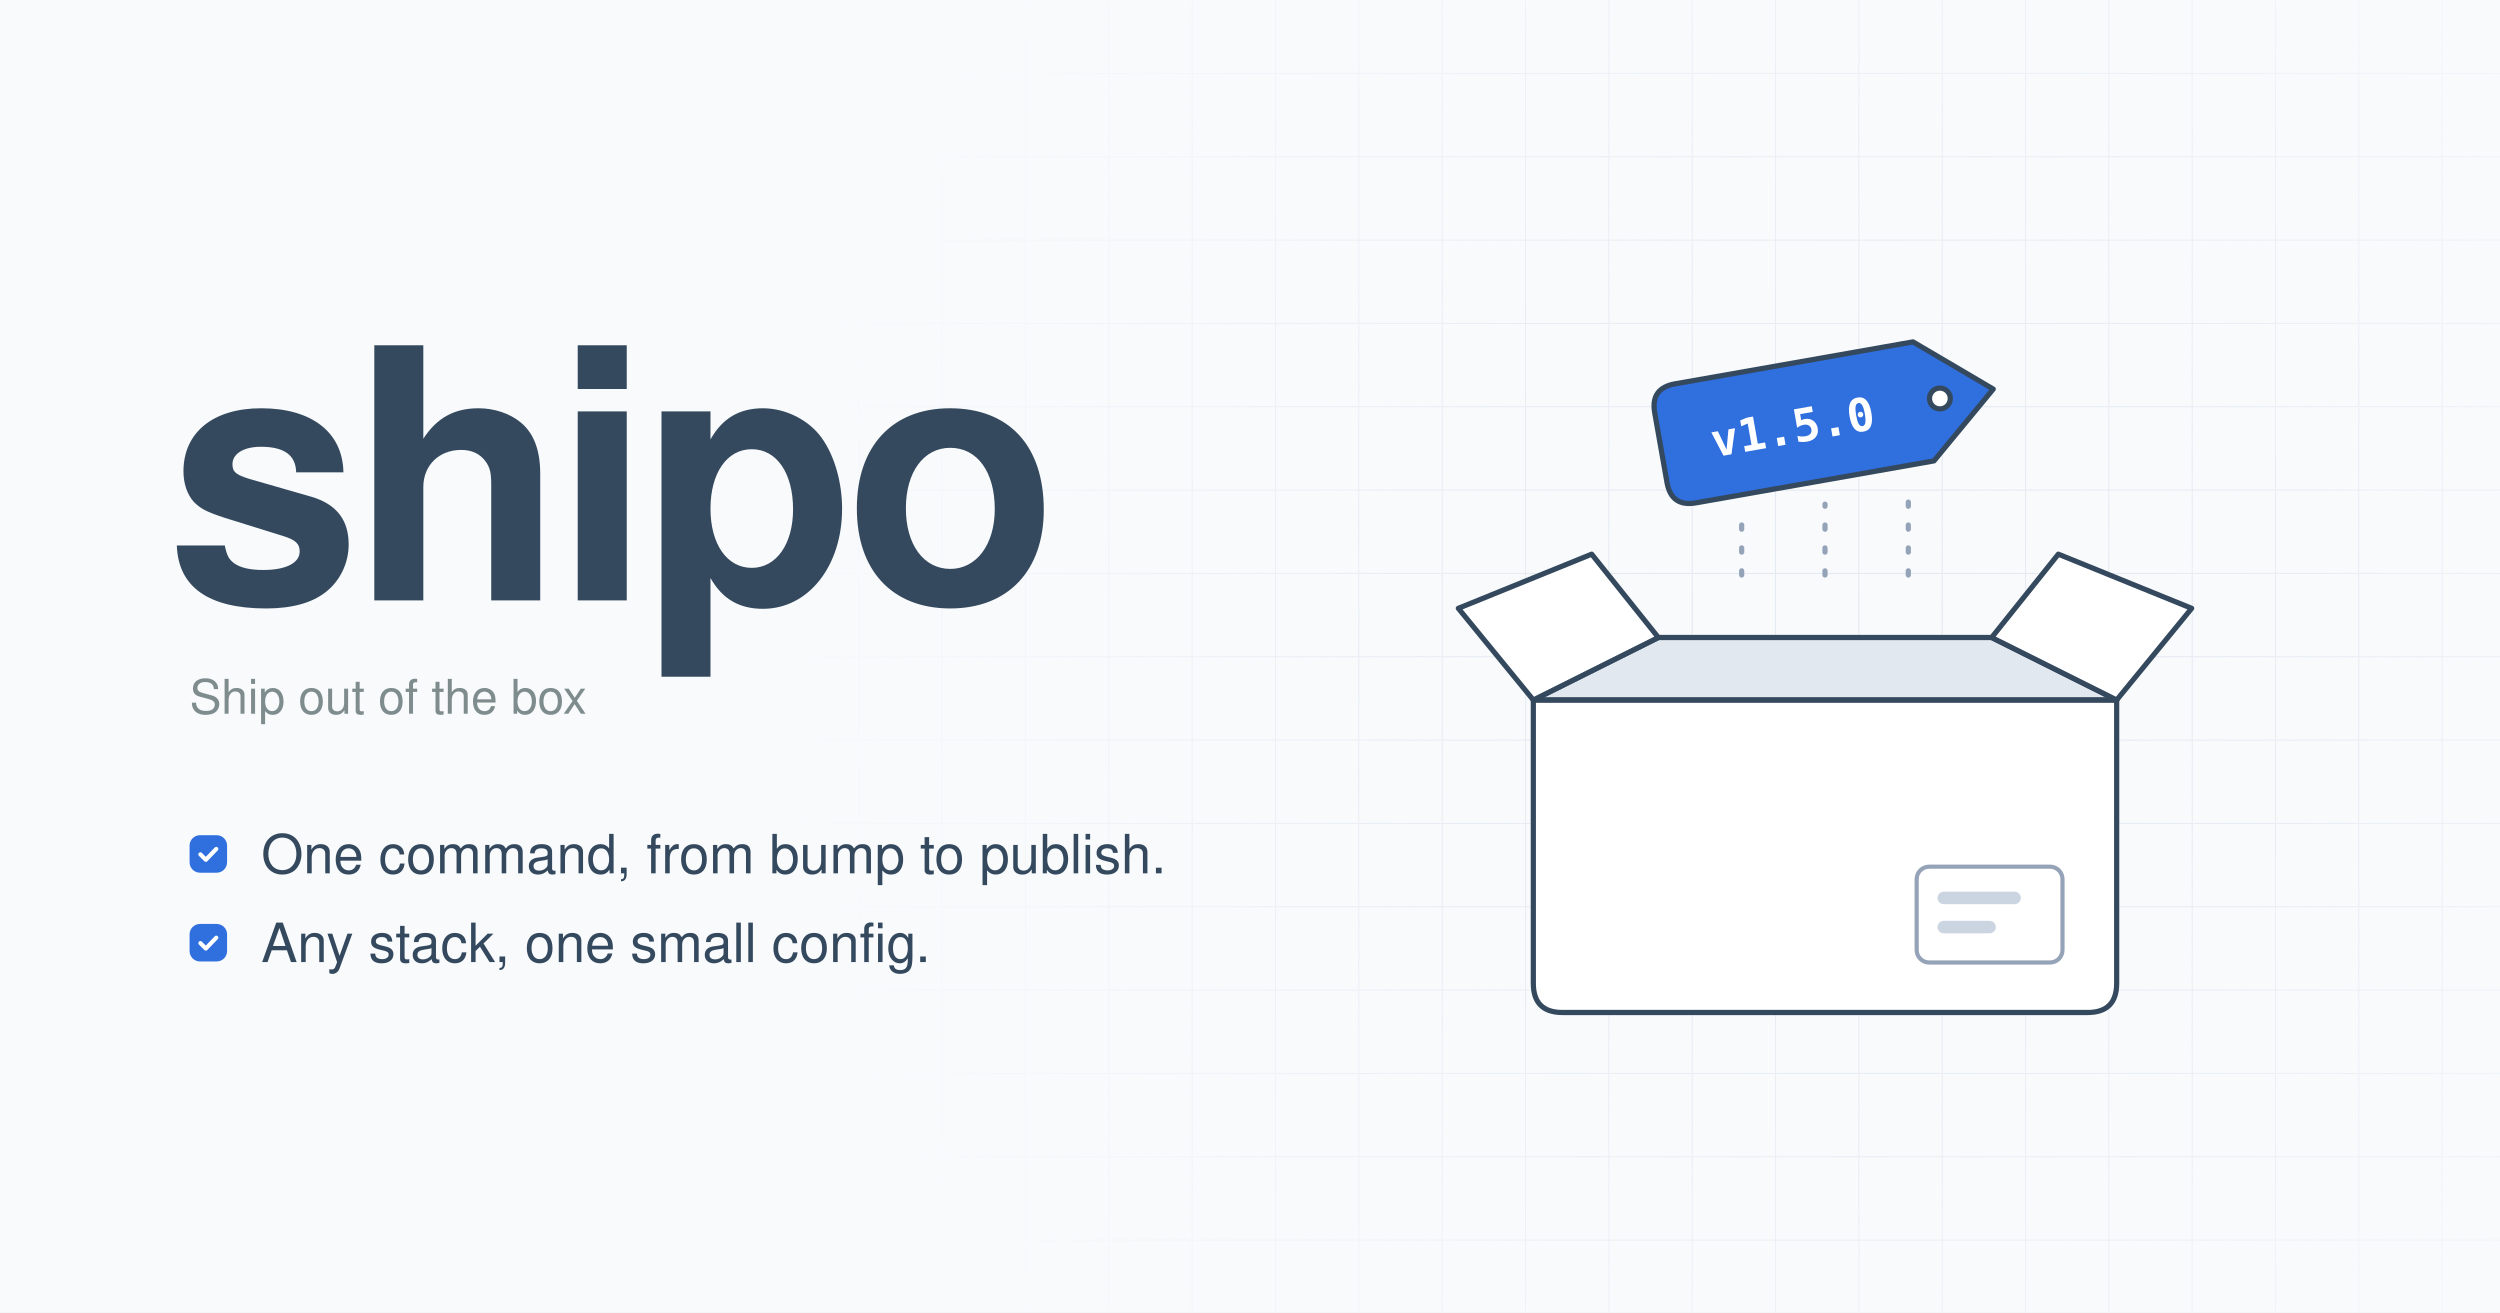
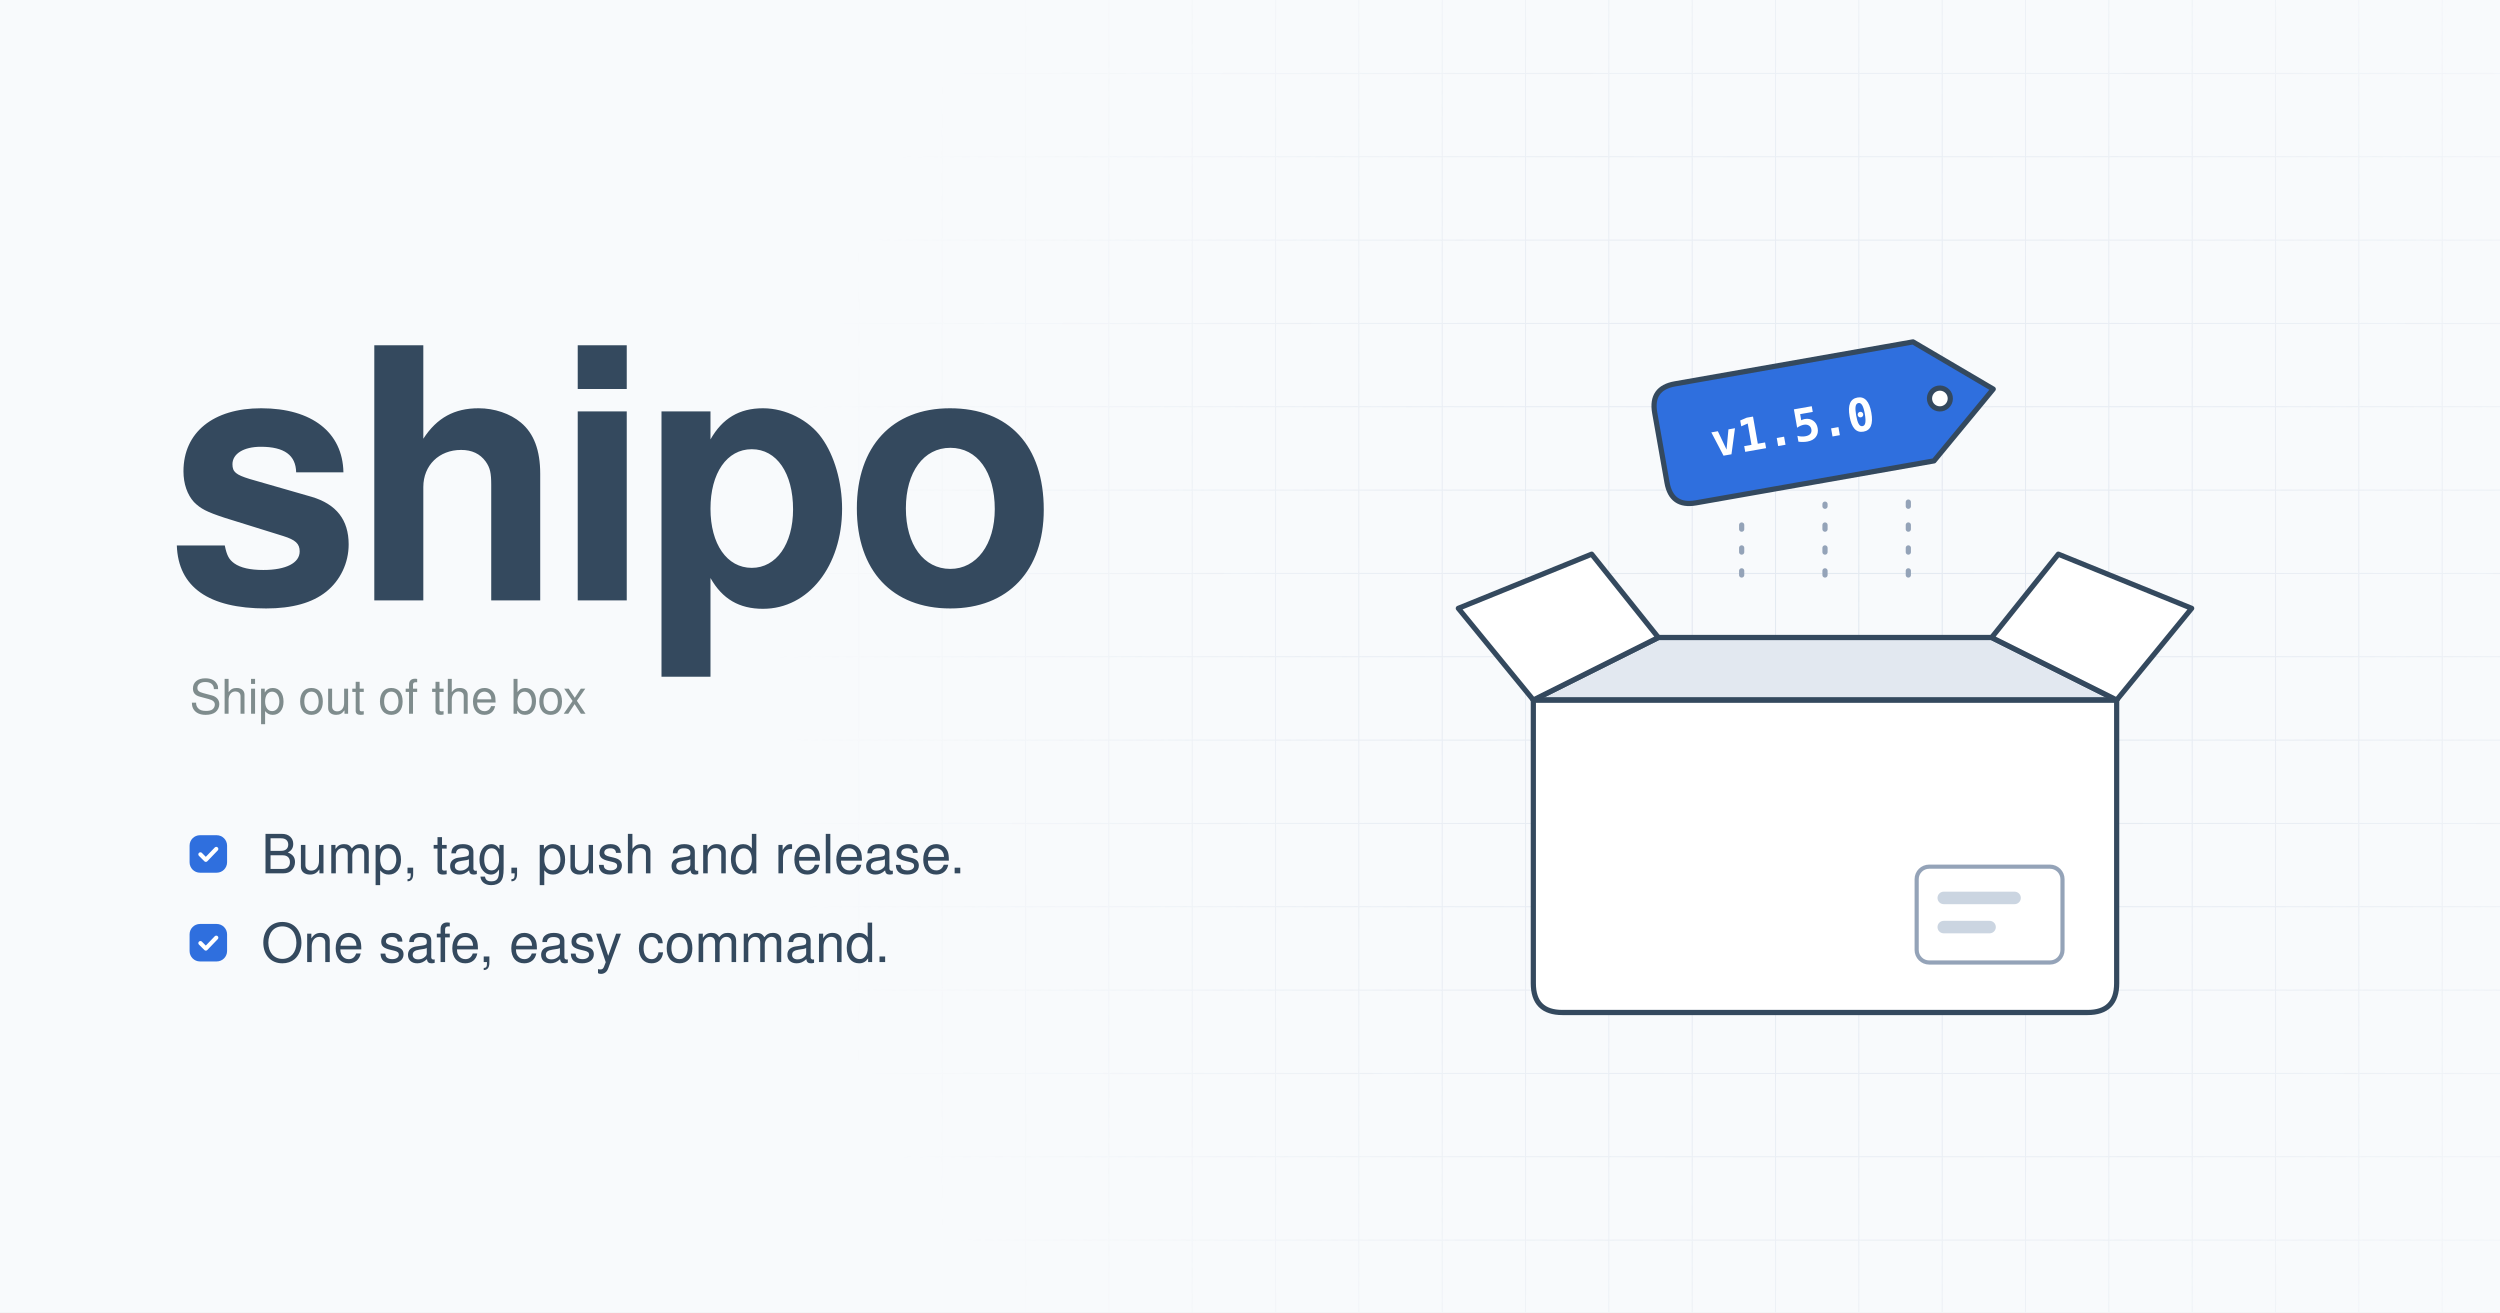
<svg xmlns="http://www.w3.org/2000/svg" viewBox="0 0 1200 630" width="1200" height="630" font-family="Helvetica Neue, Helvetica, Arial, sans-serif">
  <defs>
    <pattern id="grid" width="40" height="40" patternUnits="userSpaceOnUse" x="12.0" y="35.0">
      <path d="M40 0H0V40" fill="none" stroke="#e2e8f0" stroke-width="1" />
    </pattern>
    <radialGradient id="glow" cx="892.0" cy="315.0" r="520" gradientUnits="userSpaceOnUse">
      <stop offset="0" stop-color="#fff" />
      <stop offset=".55" stop-color="#fff" stop-opacity=".55" />
      <stop offset="1" stop-color="#fff" stop-opacity="0" />
    </radialGradient>
    <mask id="fade">
      <rect width="1200" height="630" fill="url(#glow)" />
    </mask>
    <g id="check" fill="#2f6fde">
      <rect x="3" y="3" width="18" height="18" rx="5" />
      <path d="m8.2 12.2 2.6 2.6 5-5.2" fill="none" stroke="#fff" stroke-width="2" stroke-linecap="round" stroke-linejoin="round" />
    </g>
  </defs>
  <rect width="1200" height="630" fill="#f8fafc" />
  <rect width="1200" height="630" fill="url(#grid)" mask="url(#fade)" />
  <text x="80" y="288.2" font-size="168" font-weight="700" fill="#34495e" letter-spacing="-5">shipo</text>
  <text x="91" y="342.6" font-size="22.97" fill="#7f8c8d">Ship out of the box</text>
  <use href="#check" transform="translate(88.0 397.9)" />
-   <text x="125.4" y="419.2" font-size="26" fill="#34495e">One command, from bump to publish.</text>
+   <text x="125.4" y="419.2" font-size="26" fill="#34495e">Bump, tag, push and release.</text>
  <use href="#check" transform="translate(88.0 440.5)" />
-   <text x="125.4" y="461.8" font-size="26" fill="#34495e">Any stack, one small config.</text>
+   <text x="125.4" y="461.8" font-size="26" fill="#34495e">One safe, easy command.</text>
  <g stroke="#34495e" stroke-width="2.5" stroke-linecap="round" stroke-linejoin="round">
    <g transform="translate(96 -24)">
      <path d="M640 360L700 330H860L920 360" fill="#e2e8f0" />
      <path d="M640 360L604 316L668 290L700 330Z" fill="#fff" />
      <path d="M920 360L956 316L892 290L860 330Z" fill="#fff" />
      <path d="M640 360H920V496Q920 510 906 510H654Q640 510 640 496Z" fill="#fff" />
      <path d="M640 360H920" />
      <rect x="824" y="440" width="70" height="46" rx="6" fill="#fff" stroke="#94a3b8" stroke-width="2" />
      <rect x="834" y="452" width="40" height="6" rx="3" fill="#cbd5e1" stroke="none" />
      <rect x="834" y="466" width="28" height="6" rx="3" fill="#cbd5e1" stroke="none" />
      <g transform="rotate(-10 780 225)">
        <path d="M712 196H828L862 225L828 254H712Q700 254 700 242V208Q700 196 712 196Z" fill="#2f6fde" />
        <circle cx="836" cy="225" r="5" fill="#fff" />
        <text x="764" y="234" font-family="Menlo, 'SF Mono', Consolas, monospace" font-size="22" font-weight="700" fill="#fff" stroke="none" text-anchor="middle">v1.5.0</text>
      </g>
      <g stroke="#94a3b8" stroke-dasharray="2 9">
        <path d="M740 300V272" />
        <path d="M780 300V266" />
        <path d="M820 300V262" />
      </g>
    </g>
  </g>
</svg>
